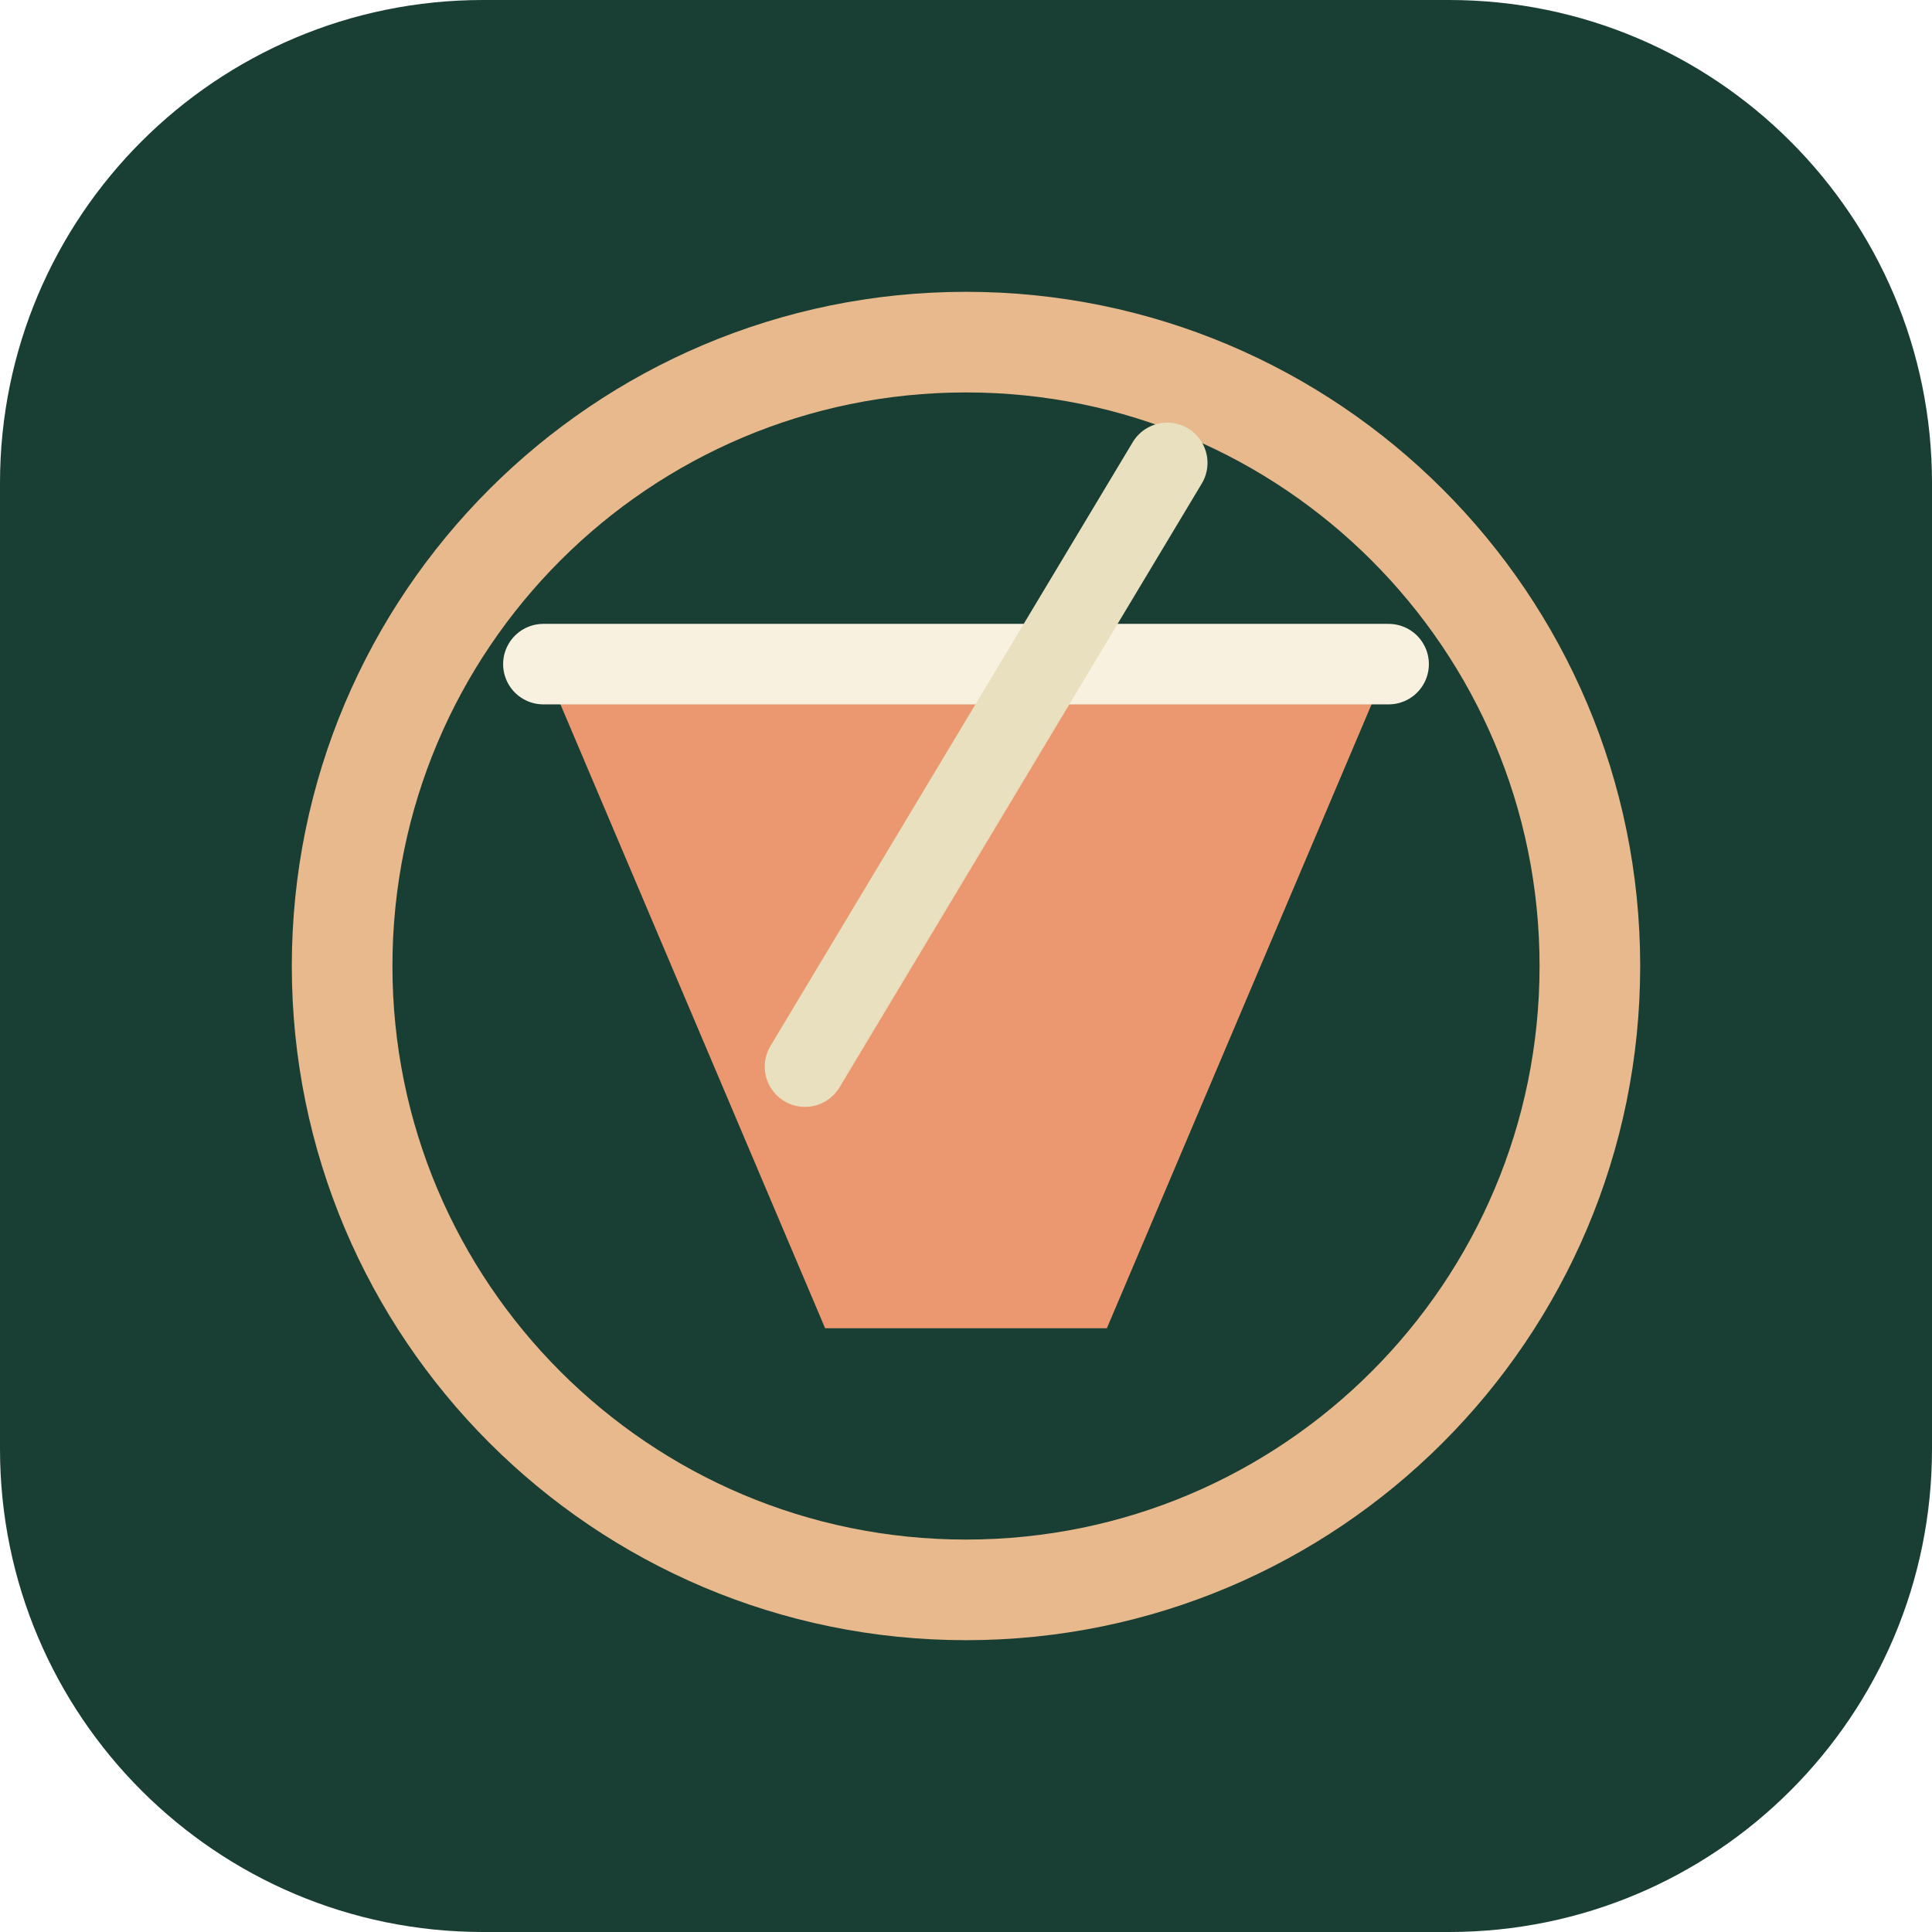
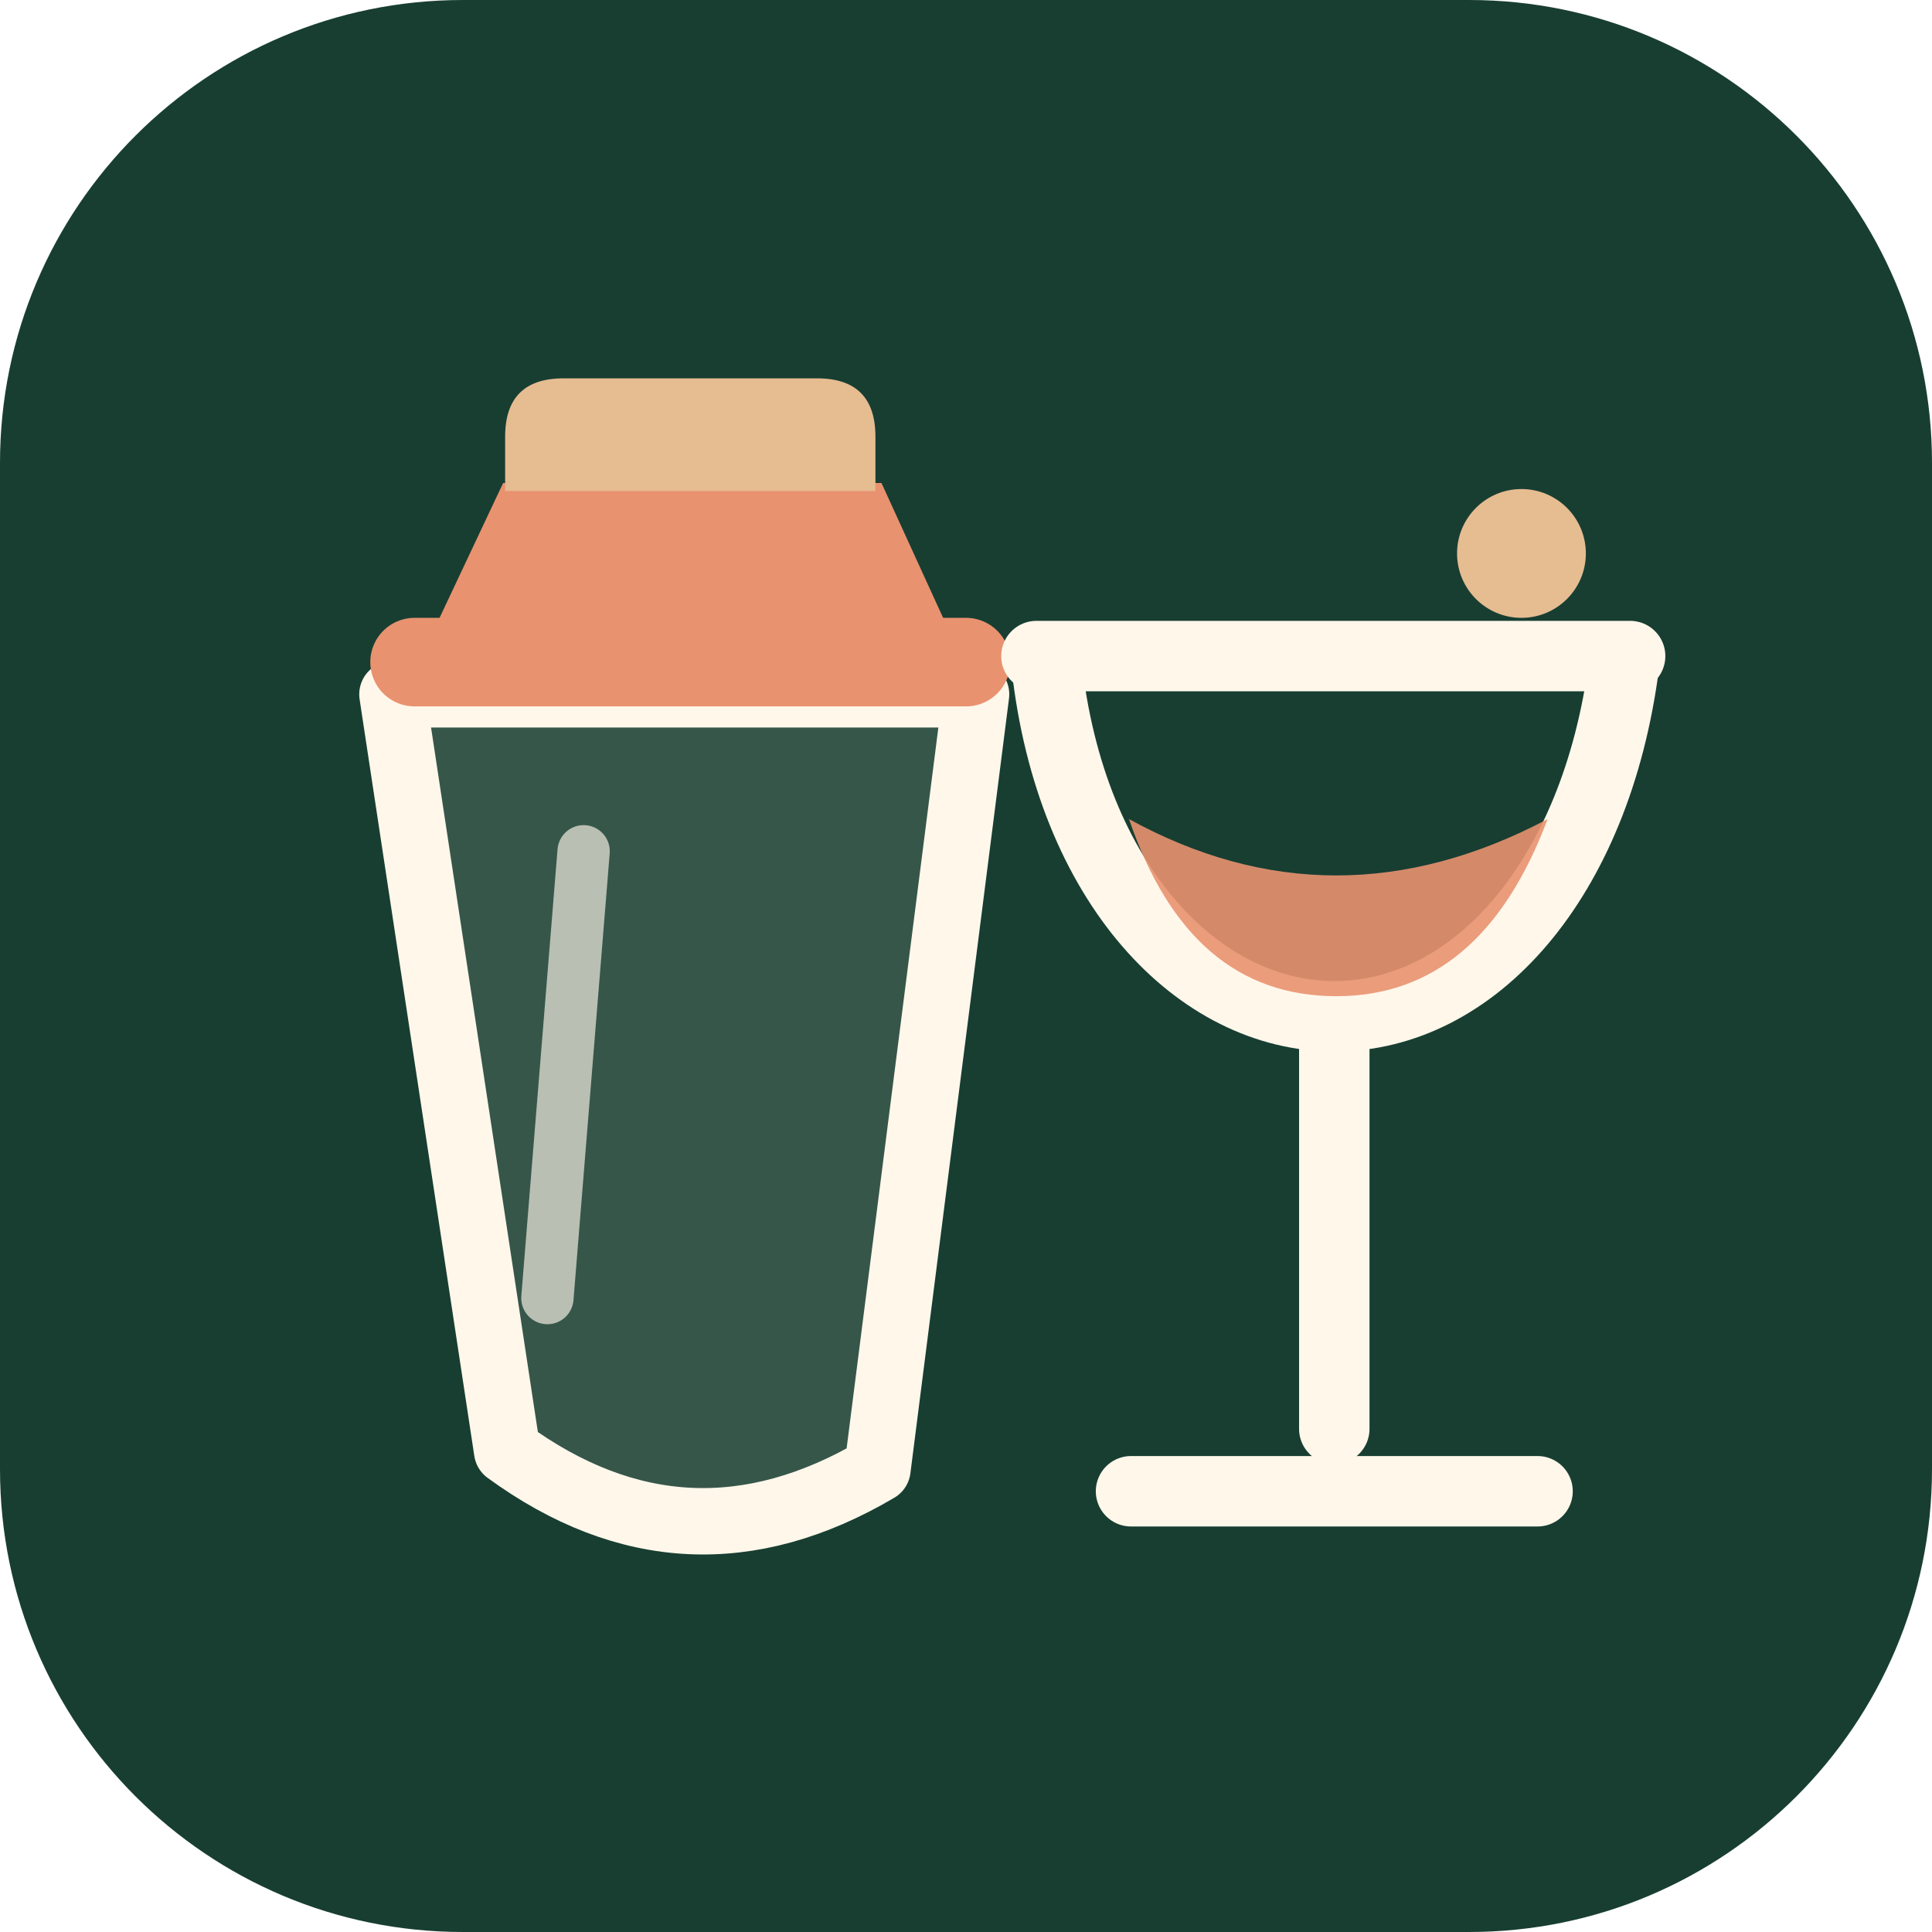
- <svg xmlns="http://www.w3.org/2000/svg" viewBox="0 0 96 96">
-   <rect width="96" height="96" rx="24" fill="#193e33" />
-   <circle cx="48" cy="48" r="31" fill="none" stroke="#e8b98c" stroke-width="5" />
-   <path d="M27 33h42L55 66H41L27 33Z" fill="#eb9870" />
-   <path d="M27 33h42" stroke="#f8f1df" stroke-width="4" stroke-linecap="round" />
-   <path d="M58 23 40 53" stroke="#e9e0bf" stroke-width="4" stroke-linecap="round" />
+ <svg xmlns="http://www.w3.org/2000/svg" viewBox="0 0 96 96" role="img" aria-label="Cocktail shaker and glass">
+   <rect width="96" height="96" rx="23" fill="#183E32" />
+   <g stroke-linecap="round" stroke-linejoin="round">
+     <path d="M19.5 34.5 48.5 34.5 43.6 73 Q34.1 78.6 25.2 72.1Z" fill="#FFF7EA" fill-opacity=".13" stroke="#FFF7EA" stroke-width="3.3" />
+     <path d="M20.6 32.9H48" stroke="#E9926F" stroke-width="4.4" />
+     <path d="M25 24H43.8L47 31H21.7Z" fill="#E9926F" />
+     <path d="M28 18.8H40.6Q43.5 18.8 43.5 21.7V24.4H25.1V21.7Q25.1 18.8 28 18.8Z" fill="#E6BC91" />
+     <path d="M29 42.3 27.2 64.5" stroke="#FFF7EA" stroke-width="2.6" opacity=".65" />
+   </g>
+   <g fill="none" stroke="#FFF7EA" stroke-width="3.5" stroke-linecap="round" stroke-linejoin="round">
+     <path d="M51.5 32.6H81" />
+     <path d="M52 33C53.2 44 59.6 50.5 66.3 50.5 73.2 50.5 79.3 43.8 80.7 33" />
+     <path d="M66.3 50.8V71" />
+     <path d="M56.2 74.1H76.4" />
+   </g>
+   <path d="M56.1 40.7Q66.3 46.3 76.9 40.7Q73.6 49.5 66.4 49.5Q59.1 49.5 56.1 40.7Z" fill="#E9926F" opacity=".9" />
+   <circle cx="75.6" cy="27.5" r="3.2" fill="#E6BC91" />
</svg>
